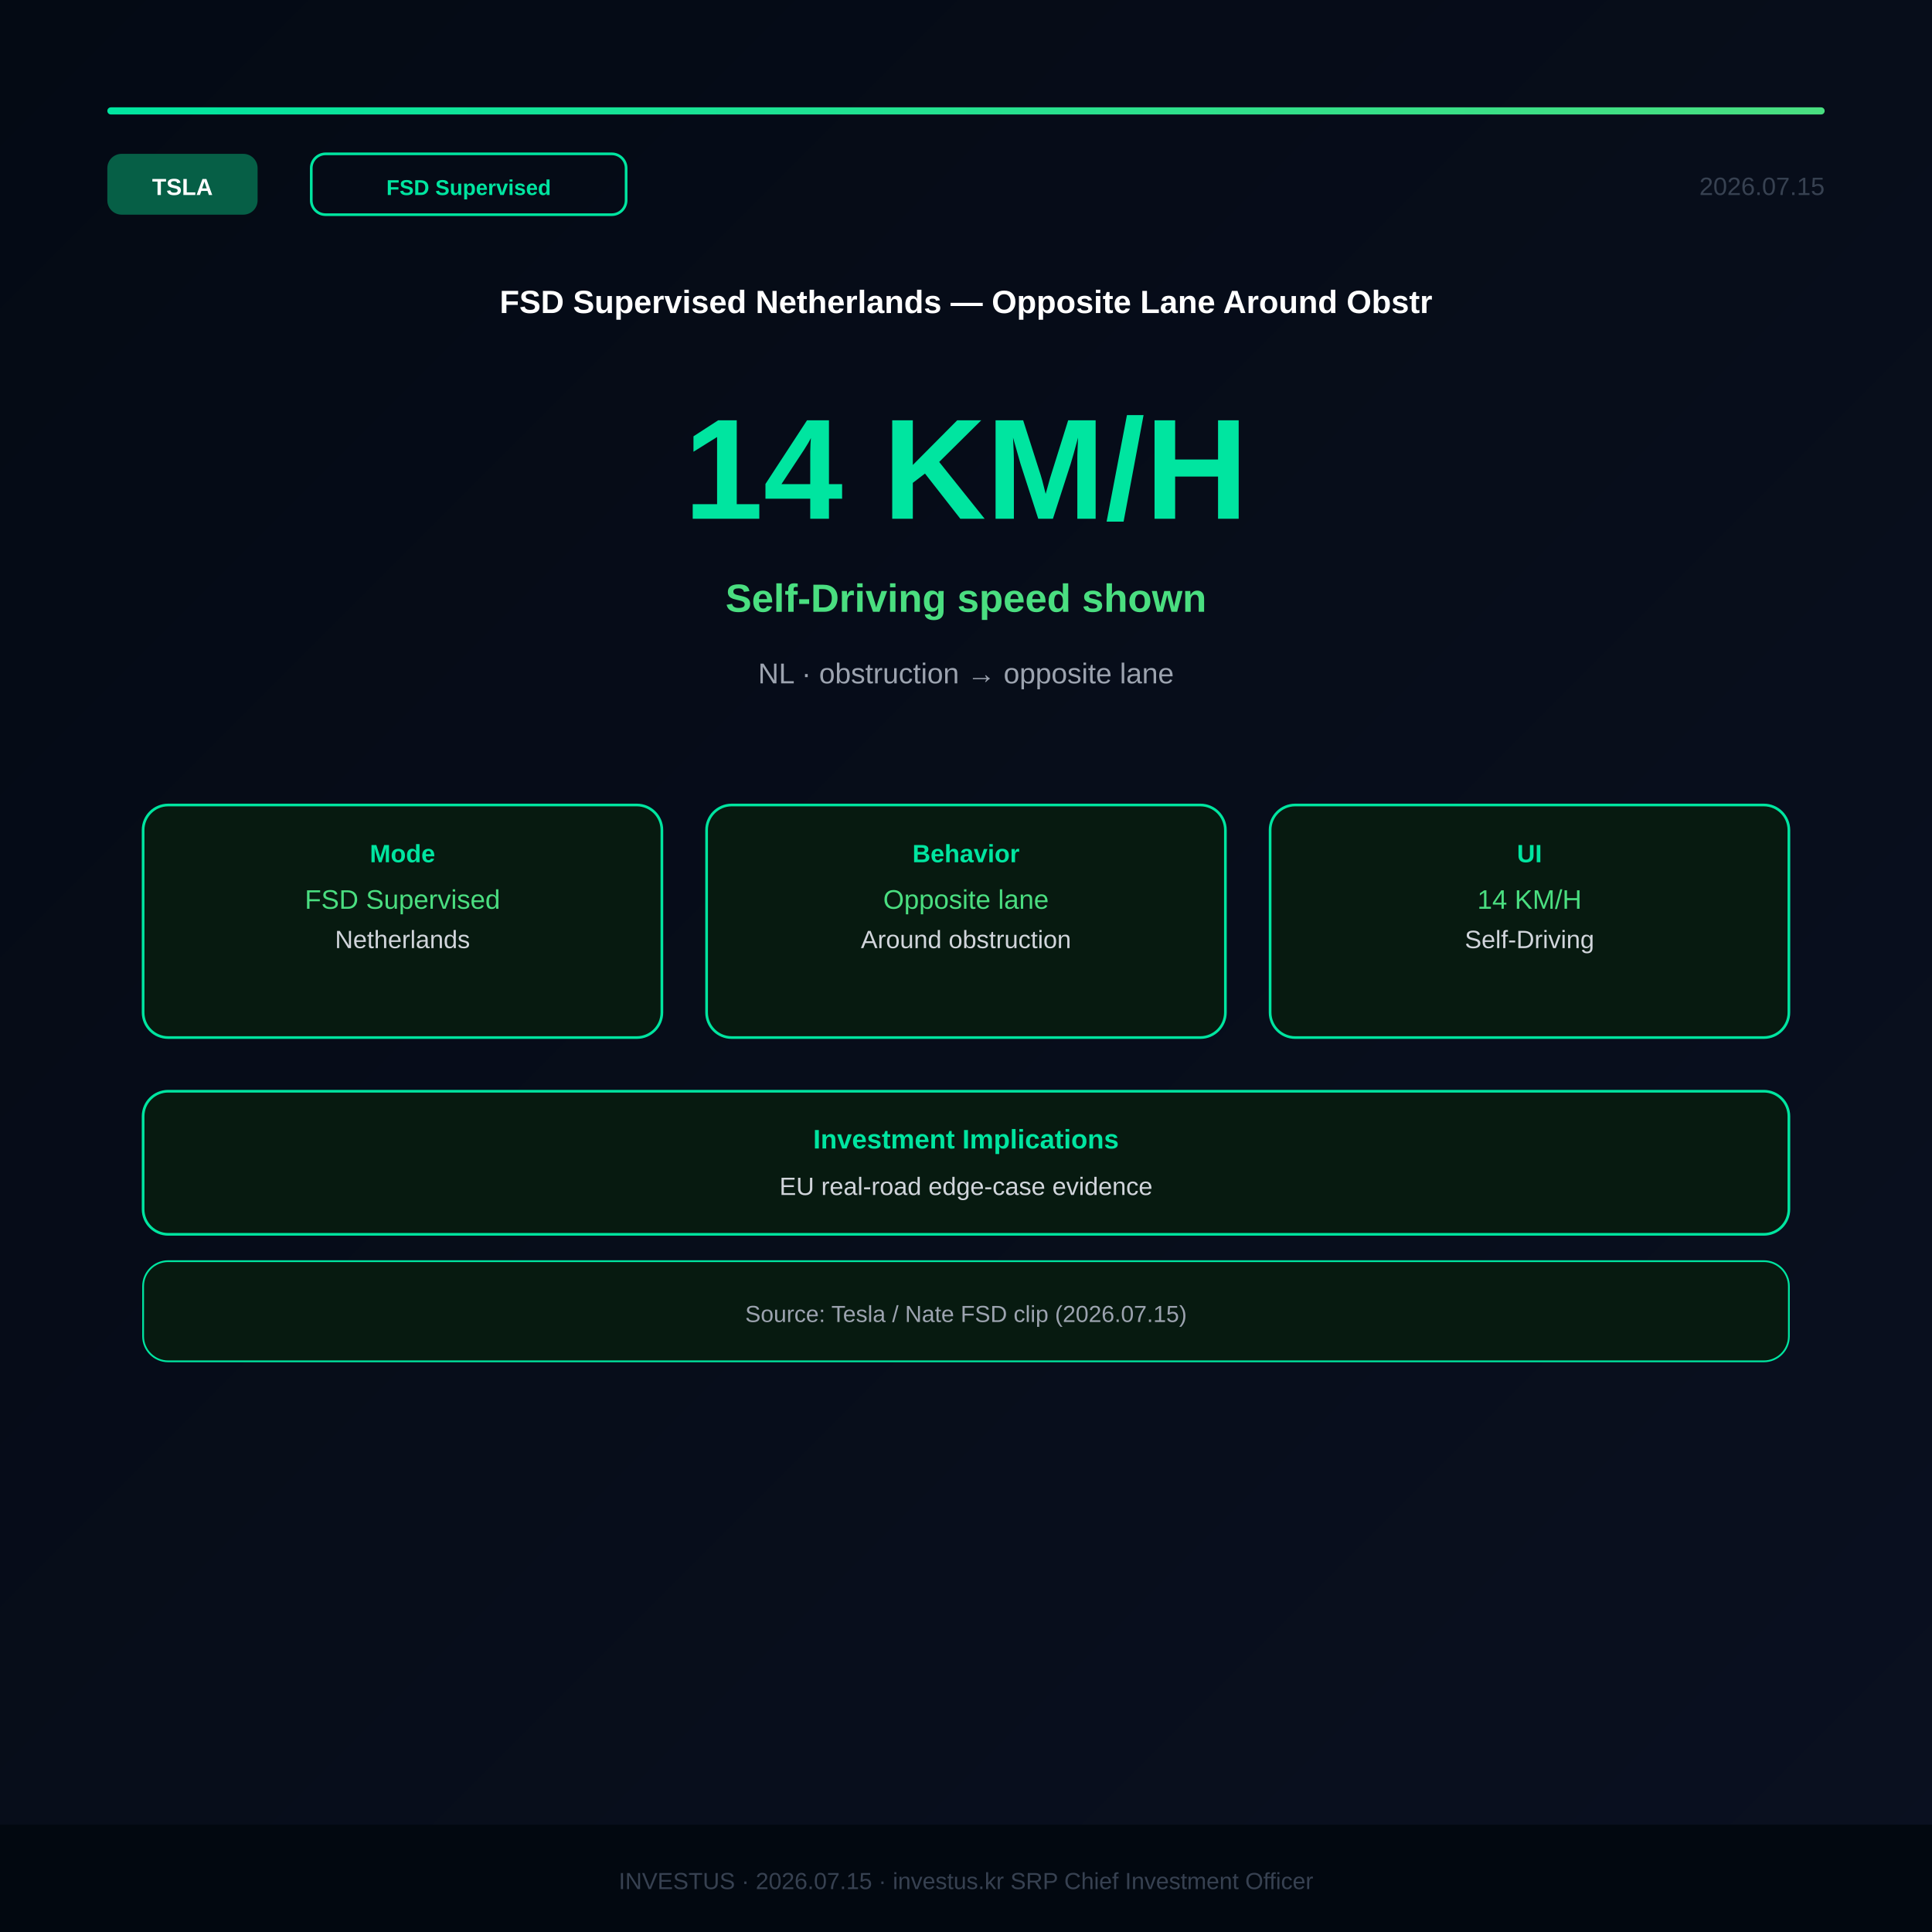
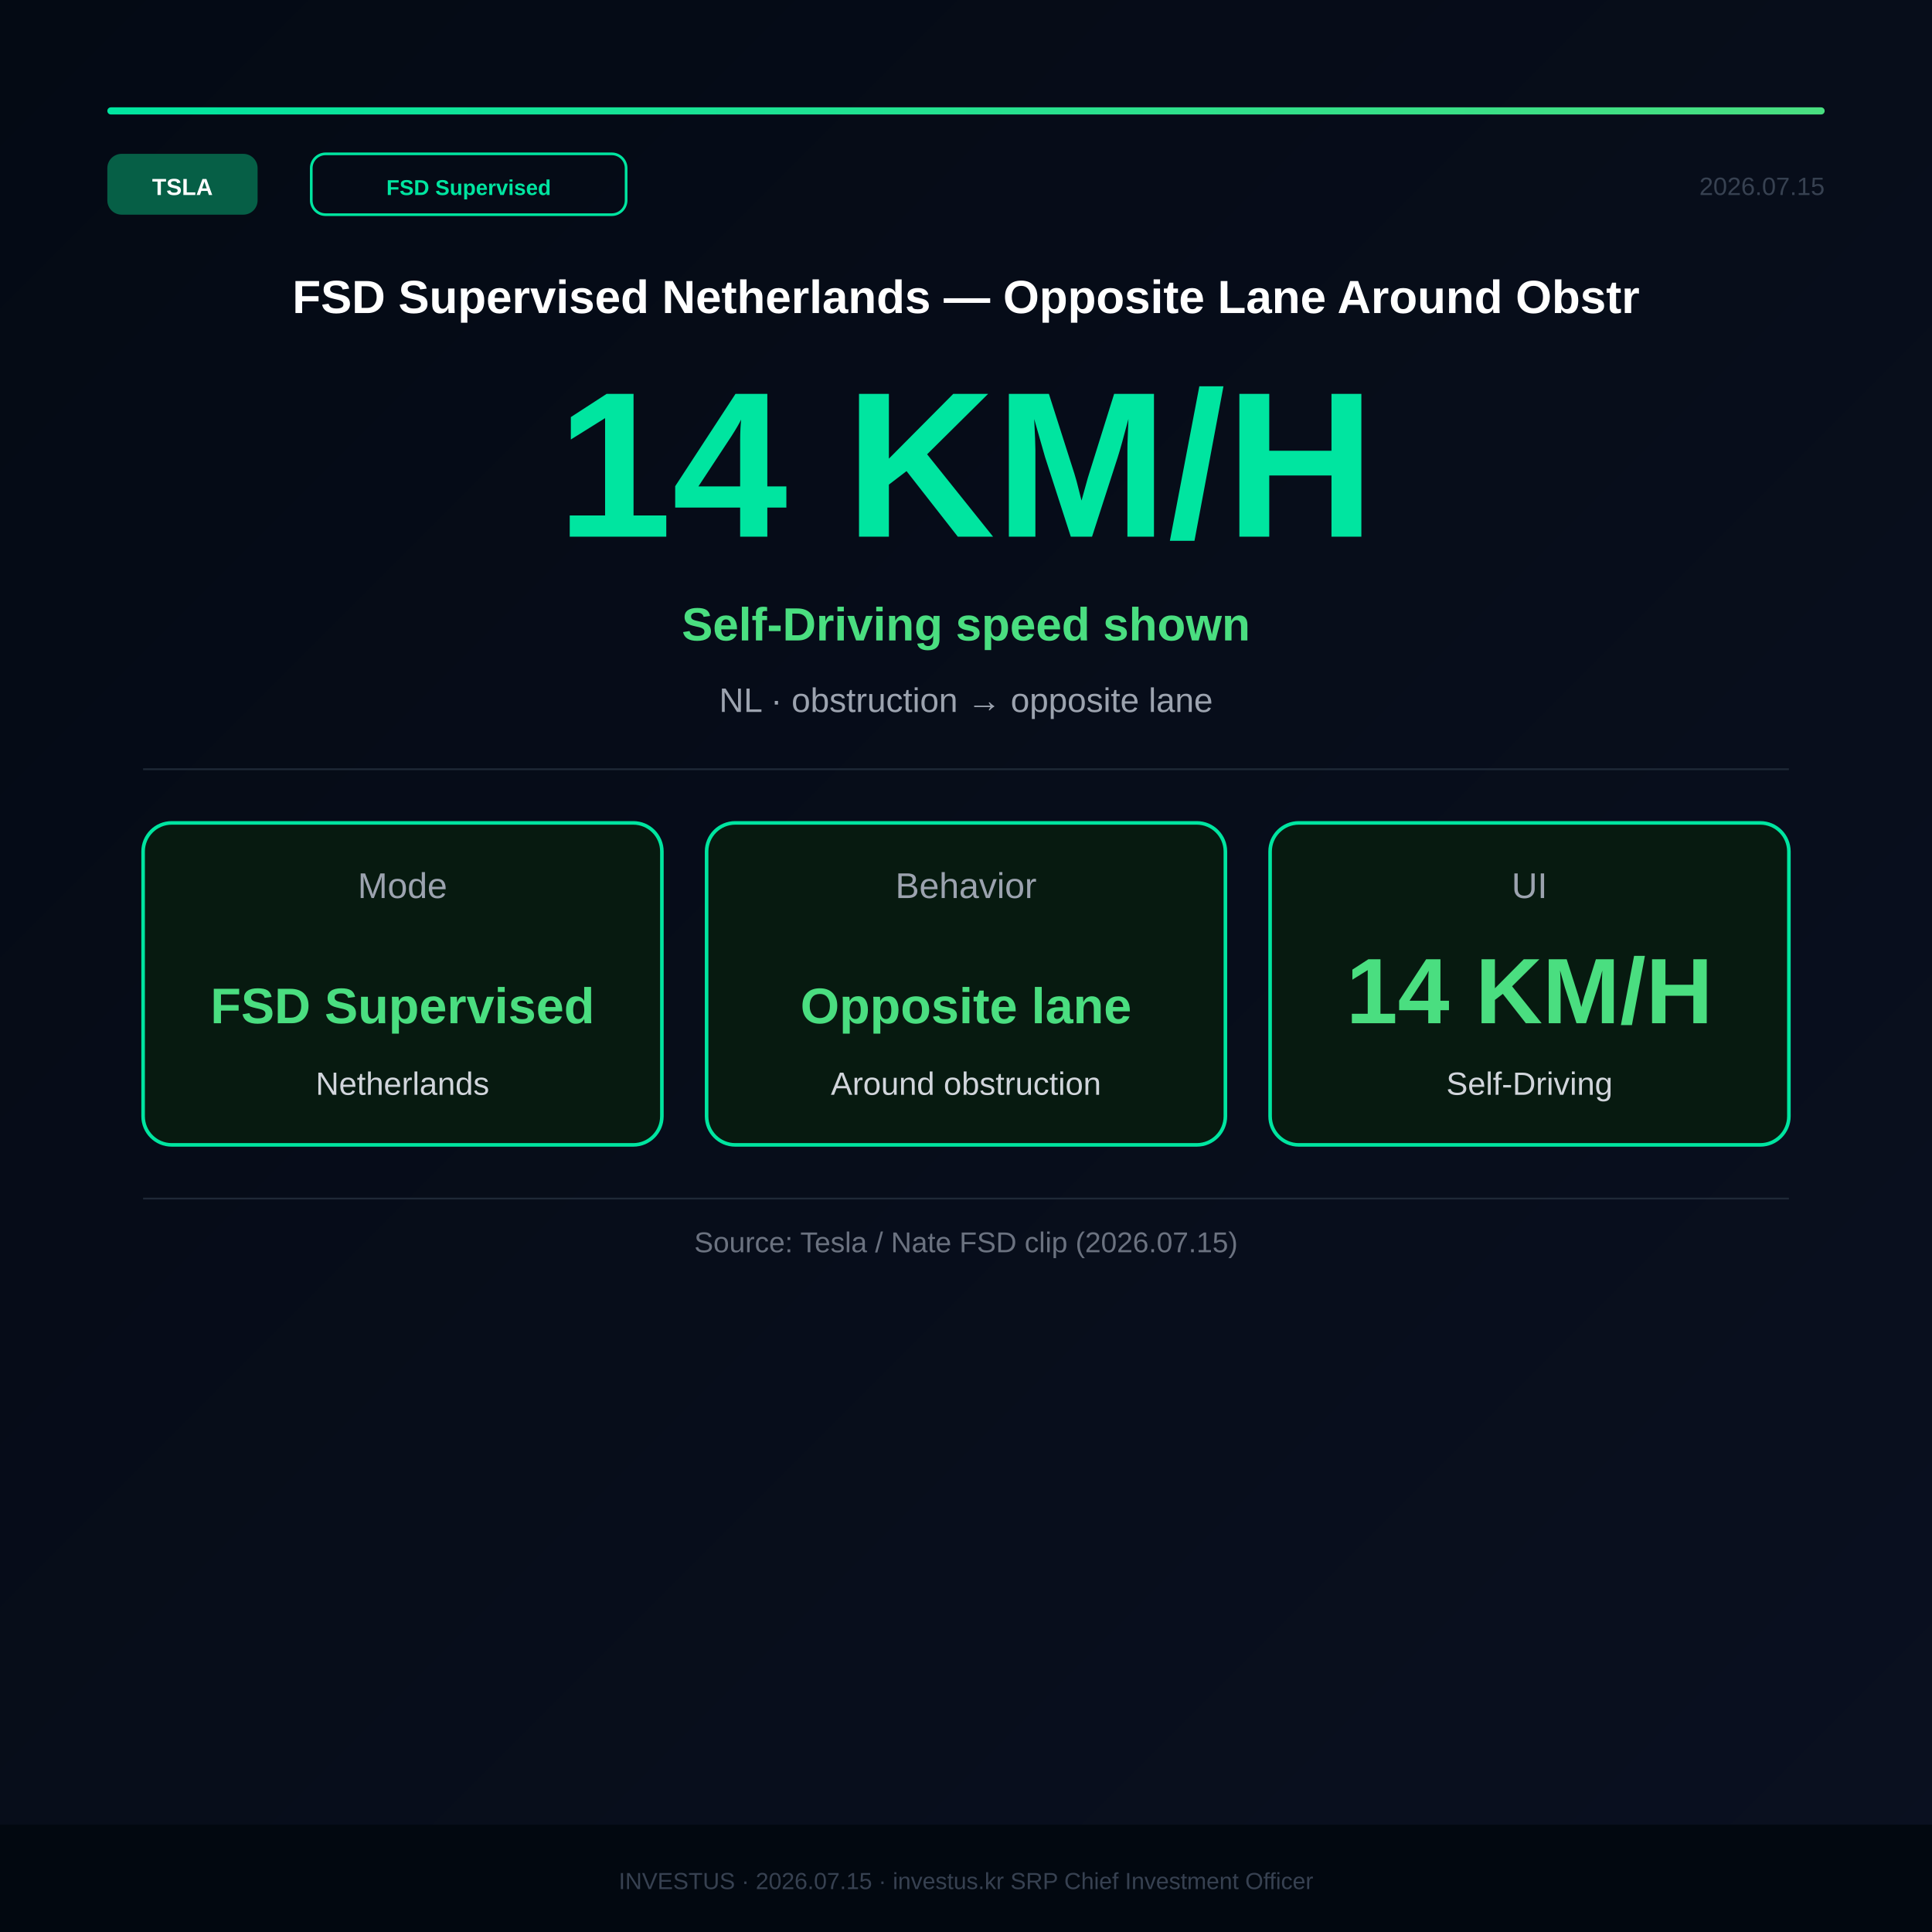
<svg xmlns="http://www.w3.org/2000/svg" viewBox="0 0 1080 1080" width="1080" height="1080">
  <defs>
    <linearGradient id="bg" x1="0%" y1="0%" x2="100%" y2="100%">
      <stop offset="0%" style="stop-color:#040a14" />
      <stop offset="100%" style="stop-color:#0a1020" />
    </linearGradient>
    <linearGradient id="grad" x1="0%" y1="0%" x2="100%" y2="0%">
      <stop offset="0%" style="stop-color:#00e5a0" />
      <stop offset="100%" style="stop-color:#4ade80" />
    </linearGradient>
  </defs>
  <rect width="1080" height="1080" fill="url(#bg)" />
  <rect x="60" y="60" width="960" height="4" fill="url(#grad)" rx="2" />
  <rect x="60" y="86" width="84" height="34" rx="8" fill="#065f46" />
  <text x="102.0" y="109" font-family="Arial Black, Arial" font-weight="900" font-size="13" fill="#ffffff" text-anchor="middle">TSLA</text>
  <rect x="174" y="86" width="176" height="34" rx="8" fill="none" stroke="#00e5a0" stroke-width="1.5" />
  <text x="262.0" y="109" font-family="Arial, sans-serif" font-weight="700" font-size="12" fill="#00e5a0" text-anchor="middle">FSD Supervised</text>
  <text x="1020" y="109" font-family="Arial, sans-serif" font-size="14" fill="#374151" text-anchor="end">2026.07.15</text>
-   <text x="540" y="175" font-family="Arial Black, Arial" font-weight="900" font-size="18" fill="#ffffff" text-anchor="middle">FSD Supervised Netherlands — Opposite Lane Around Obstr</text>
-   <text x="540" y="290" font-family="Arial Black, Arial" font-weight="900" font-size="80" fill="#00e5a0" text-anchor="middle">14 KM/H</text>
-   <text x="540" y="342" font-family="Arial Black, Arial" font-weight="900" font-size="22" fill="#4ade80" text-anchor="middle">Self-Driving speed shown</text>
-   <text x="540" y="382" font-family="Arial, sans-serif" font-size="16" fill="#9ca3af" text-anchor="middle">NL · obstruction → opposite lane</text>
-   <rect x="80" y="450" width="290" height="130" rx="14" fill="#071a10" stroke="#00e5a0" stroke-width="1.5" />
-   <text x="225.0" y="482" font-family="Arial Black, Arial" font-weight="900" font-size="14" fill="#00e5a0" text-anchor="middle">Mode</text>
-   <text x="225.0" y="508" font-family="Arial, sans-serif" font-size="15" fill="#4ade80" text-anchor="middle">FSD Supervised</text>
-   <text x="225.0" y="530" font-family="Arial, sans-serif" font-size="14" fill="#d1d5db" text-anchor="middle">Netherlands</text>
-   <rect x="395" y="450" width="290" height="130" rx="14" fill="#071a10" stroke="#00e5a0" stroke-width="1.5" />
-   <text x="540.0" y="482" font-family="Arial Black, Arial" font-weight="900" font-size="14" fill="#00e5a0" text-anchor="middle">Behavior</text>
-   <text x="540.0" y="508" font-family="Arial, sans-serif" font-size="15" fill="#4ade80" text-anchor="middle">Opposite lane</text>
-   <text x="540.0" y="530" font-family="Arial, sans-serif" font-size="14" fill="#d1d5db" text-anchor="middle">Around obstruction</text>
-   <rect x="710" y="450" width="290" height="130" rx="14" fill="#071a10" stroke="#00e5a0" stroke-width="1.5" />
-   <text x="855.0" y="482" font-family="Arial Black, Arial" font-weight="900" font-size="14" fill="#00e5a0" text-anchor="middle">UI</text>
-   <text x="855.0" y="508" font-family="Arial, sans-serif" font-size="15" fill="#4ade80" text-anchor="middle">14 KM/H</text>
-   <text x="855.0" y="530" font-family="Arial, sans-serif" font-size="14" fill="#d1d5db" text-anchor="middle">Self-Driving</text>
-   <rect x="80" y="610" width="920" height="80" rx="14" fill="#071a10" stroke="#00e5a0" stroke-width="1.5" />
-   <text x="540" y="642" font-family="Arial Black, Arial" font-weight="900" font-size="15" fill="#00e5a0" text-anchor="middle">Investment Implications</text>
-   <text x="540" y="668" font-family="Arial, sans-serif" font-size="14" fill="#d1d5db" text-anchor="middle">EU real-road edge-case evidence</text>
-   <rect x="80" y="705" width="920" height="56" rx="14" fill="#071a10" stroke="#00e5a0" stroke-width="1" />
-   <text x="540" y="739" font-family="Arial, sans-serif" font-size="13" fill="#9ca3af" text-anchor="middle">Source: Tesla / Nate FSD clip (2026.07.15)</text>
+   <text x="540" y="175" font-family="Arial Black, Arial" font-weight="900" font-size="26" fill="#ffffff" text-anchor="middle">FSD Supervised Netherlands — Opposite Lane Around Obstr</text>
+   <text x="540" y="300" font-family="Arial Black, Arial" font-weight="900" font-size="116" fill="#00e5a0" text-anchor="middle">14 KM/H</text>
+   <text x="540" y="358" font-family="Arial Black, Arial" font-weight="900" font-size="26" fill="#4ade80" text-anchor="middle">Self-Driving speed shown</text>
+   <text x="540" y="398" font-family="Arial, sans-serif" font-size="19" fill="#9ca3af" text-anchor="middle">NL · obstruction → opposite lane</text>
+   <line x1="80" y1="430" x2="1000" y2="430" stroke="#1f2937" stroke-width="1" />
+   <rect x="80" y="460" width="290" height="180" rx="16" fill="#071a10" stroke="#00e5a0" stroke-width="2" />
+   <text x="225.0" y="502" font-family="Arial, sans-serif" font-size="20" fill="#9ca3af" text-anchor="middle">Mode</text>
+   <text x="225.0" y="572" font-family="Arial Black, Arial" font-weight="900" font-size="28" fill="#4ade80" text-anchor="middle">FSD Supervised</text>
+   <text x="225.0" y="612" font-family="Arial, sans-serif" font-size="18" fill="#d1d5db" text-anchor="middle">Netherlands</text>
+   <rect x="395" y="460" width="290" height="180" rx="16" fill="#071a10" stroke="#00e5a0" stroke-width="2" />
+   <text x="540.0" y="502" font-family="Arial, sans-serif" font-size="20" fill="#9ca3af" text-anchor="middle">Behavior</text>
+   <text x="540.0" y="572" font-family="Arial Black, Arial" font-weight="900" font-size="28" fill="#4ade80" text-anchor="middle">Opposite lane</text>
+   <text x="540.0" y="612" font-family="Arial, sans-serif" font-size="18" fill="#d1d5db" text-anchor="middle">Around obstruction</text>
+   <rect x="710" y="460" width="290" height="180" rx="16" fill="#071a10" stroke="#00e5a0" stroke-width="2" />
+   <text x="855.0" y="502" font-family="Arial, sans-serif" font-size="20" fill="#9ca3af" text-anchor="middle">UI</text>
+   <text x="855.0" y="572" font-family="Arial Black, Arial" font-weight="900" font-size="52" fill="#4ade80" text-anchor="middle">14 KM/H</text>
+   <text x="855.0" y="612" font-family="Arial, sans-serif" font-size="18" fill="#d1d5db" text-anchor="middle">Self-Driving</text>
+   <line x1="80" y1="670" x2="1000" y2="670" stroke="#1f2937" stroke-width="1" />
+   <text x="540" y="700" font-family="Arial, sans-serif" font-size="16" fill="#6b7280" text-anchor="middle">Source: Tesla / Nate FSD clip (2026.07.15)</text>
  <rect x="0" y="1020" width="1080" height="60" fill="#020810" />
  <text x="540" y="1056" font-family="Arial, sans-serif" font-size="13" fill="#374151" text-anchor="middle">INVESTUS · 2026.07.15 · investus.kr SRP Chief Investment Officer</text>
</svg>
